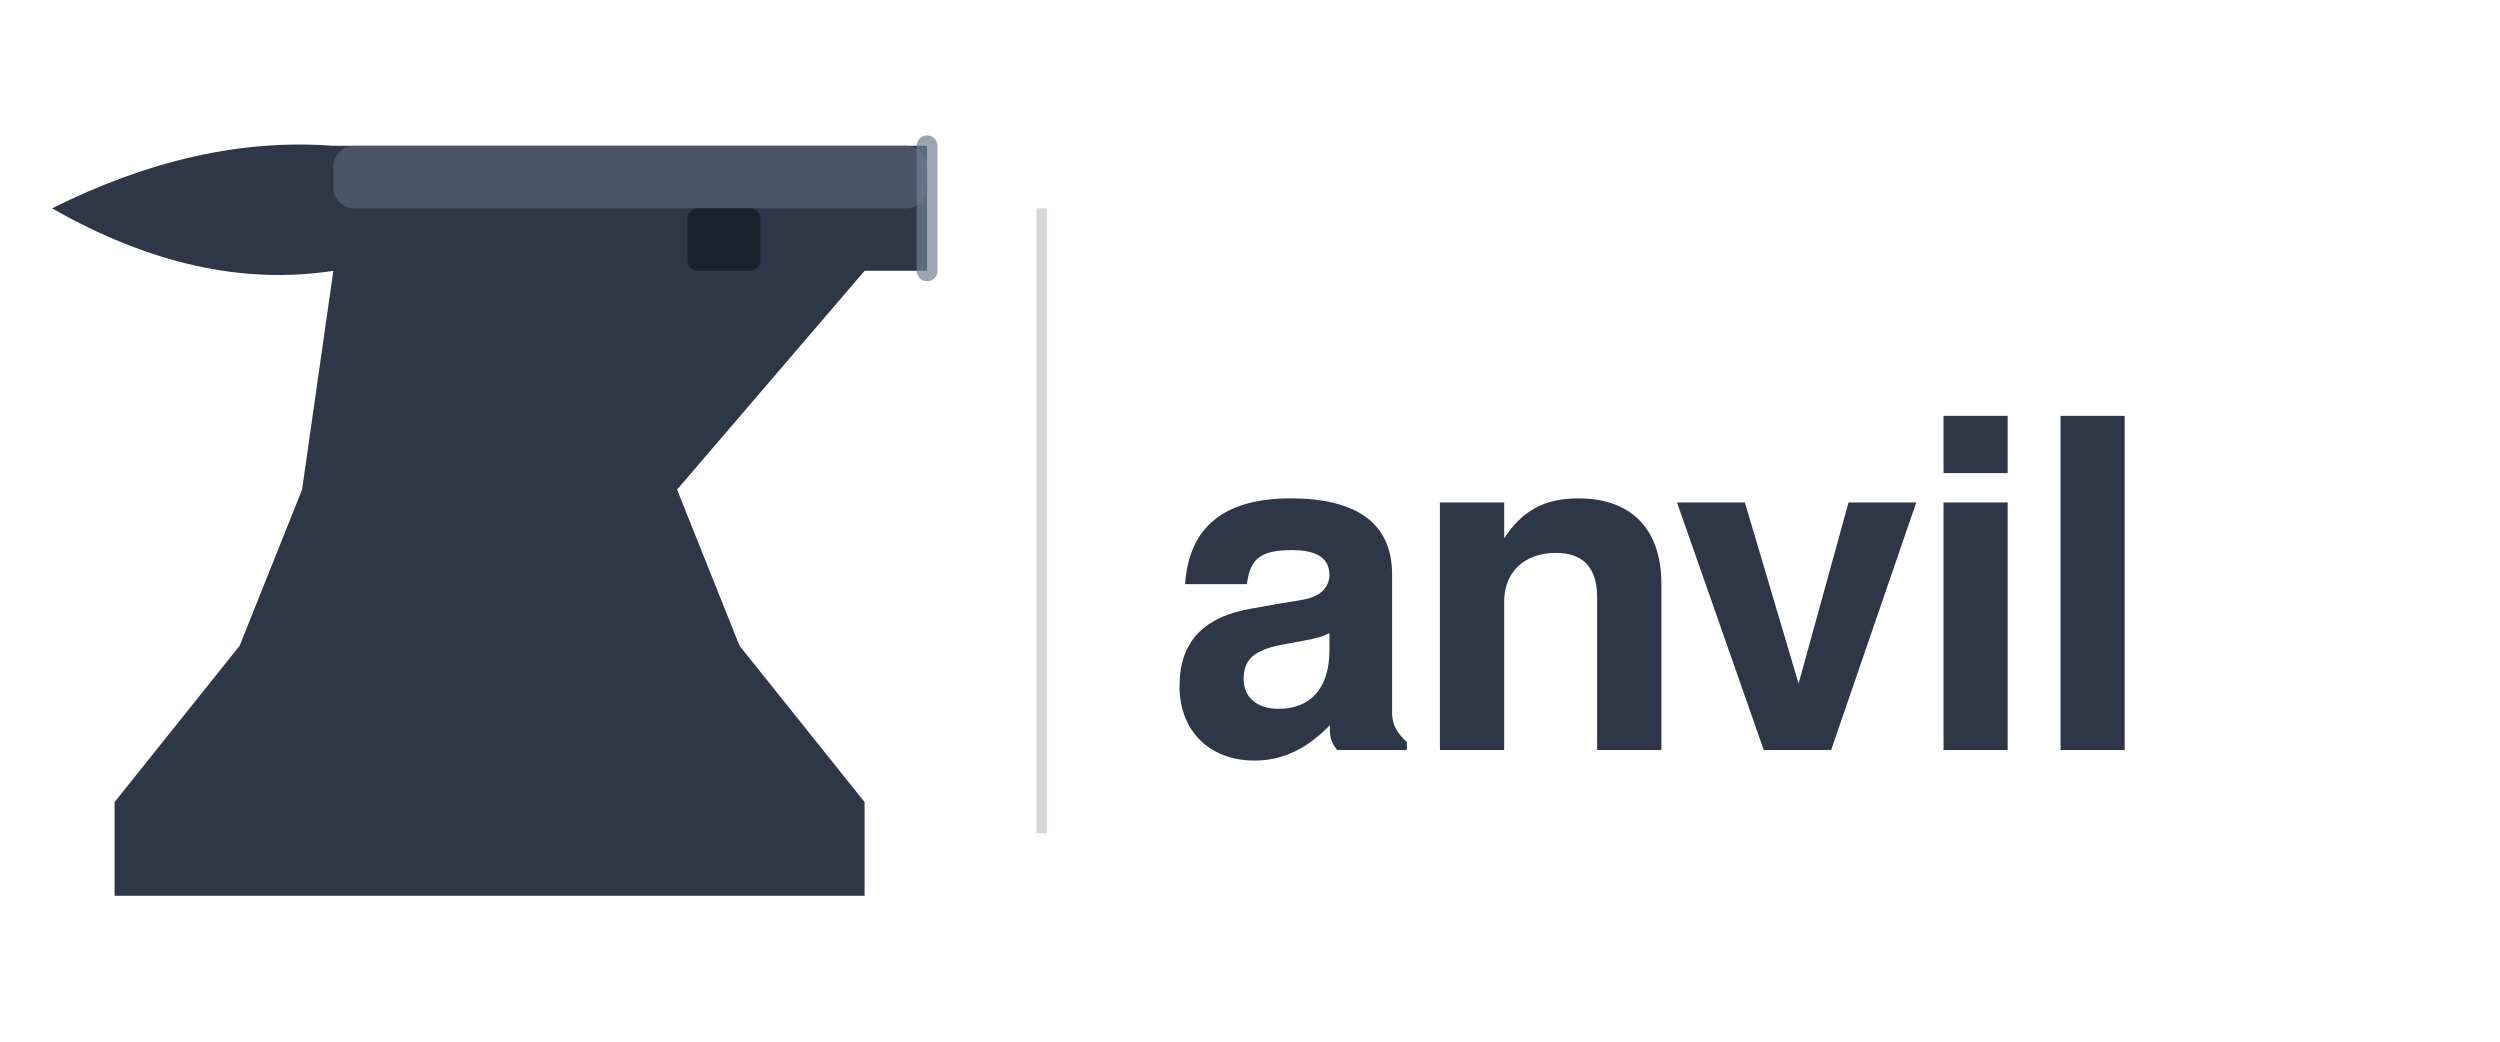
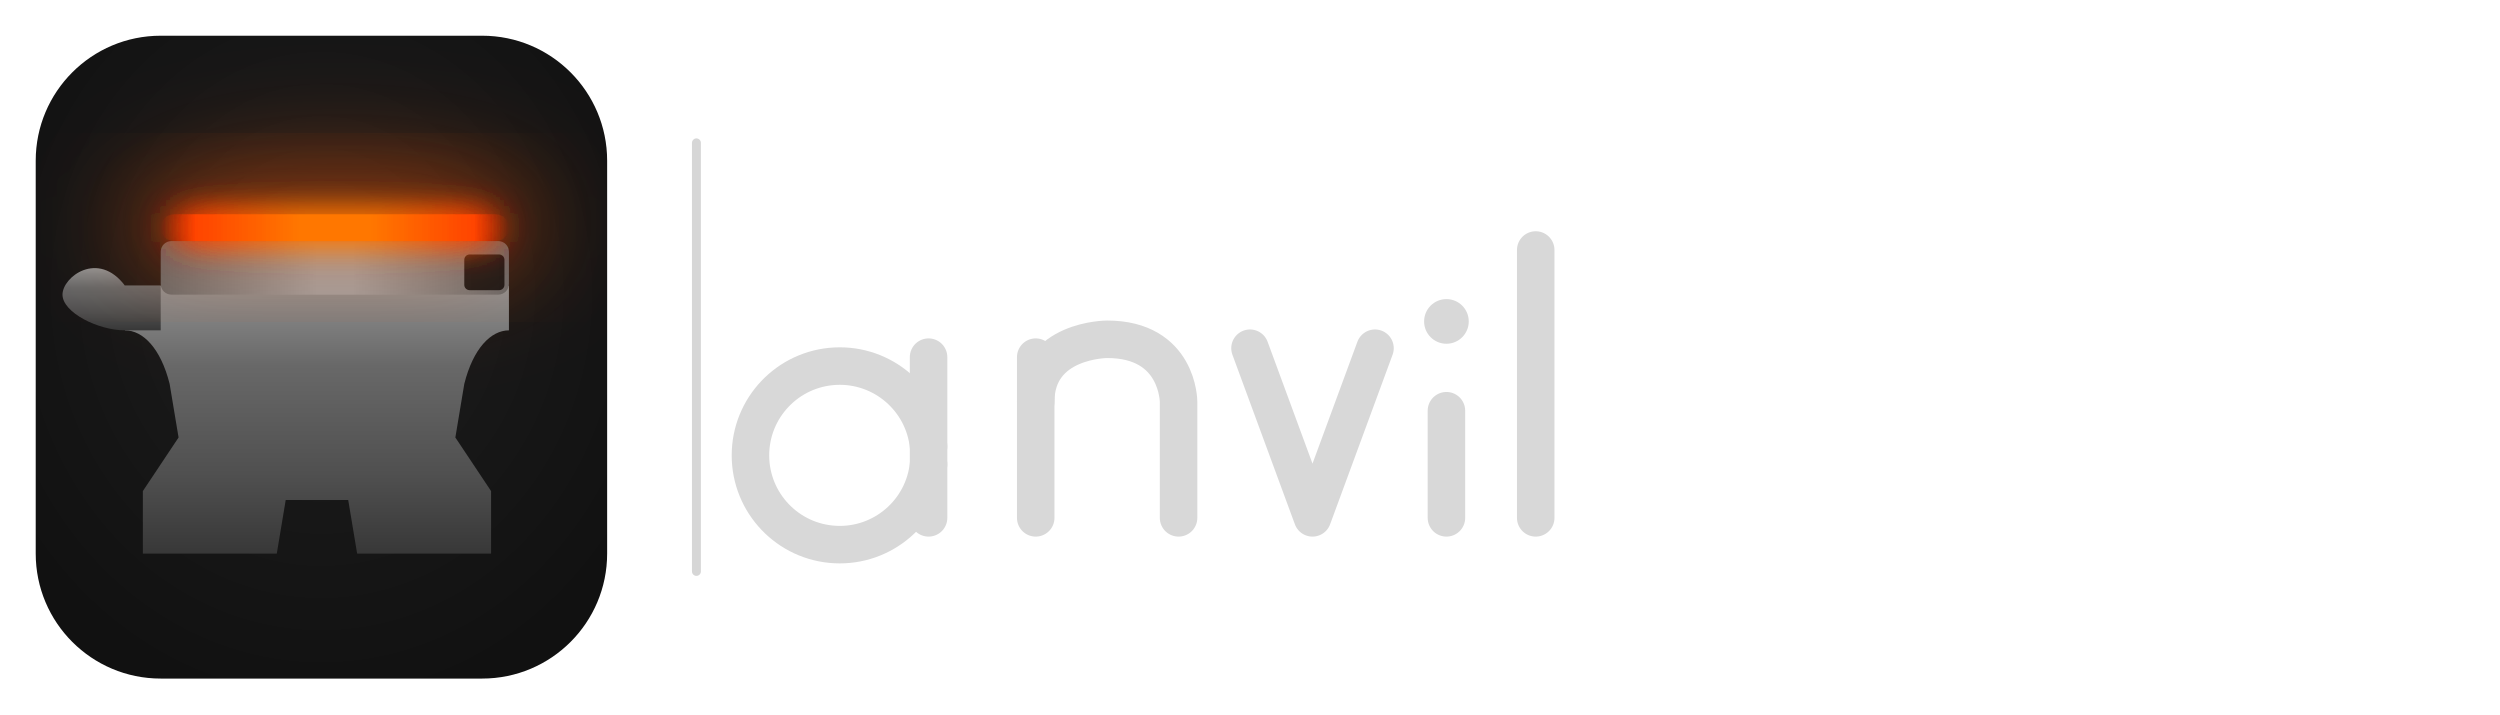
- <svg xmlns="http://www.w3.org/2000/svg" viewBox="0 0 240 100" role="img" aria-label="Anvil">
-   <path d="M 5,20        Q 19,13 32,14        L 89,14        L 89,26        L 83,26        L 65,47        L 71,62        L 83,77        L 83,86        L 11,86        L 11,77        L 23,62        L 29,47        L 32,26        Q 19,28 5,20        Z" fill="#2D3748" />
-   <rect x="32" y="14" width="57" height="6" rx="2" fill="#4A5568" />
-   <rect x="66" y="20" width="7" height="6" rx="1" fill="#1A202C" />
-   <line x1="89" y1="14" x2="89" y2="26" stroke="#718096" stroke-width="2" stroke-linecap="round" opacity="0.7" />
-   <line x1="100" y1="20" x2="100" y2="80" stroke="#2D3748" stroke-width="1" opacity="0.2" />
-   <text x="112" y="72" font-family="'Helvetica Neue', Helvetica, Arial, sans-serif" font-size="44" font-weight="600" letter-spacing="-1" fill="#2D3748">anvil</text>
+ <svg xmlns="http://www.w3.org/2000/svg" viewBox="0 0 280 80">
+   <defs>
+     <radialGradient id="lg-bg" cx="50%" cy="40%" r="65%">
+       <stop offset="0%" stop-color="#1e1e1e" />
+       <stop offset="100%" stop-color="#111111" />
+     </radialGradient>
+     <linearGradient id="lg-steel" x1="0" y1="0" x2="0" y2="1">
+       <stop offset="0%" stop-color="#909090" />
+       <stop offset="30%" stop-color="#686868" />
+       <stop offset="70%" stop-color="#505050" />
+       <stop offset="100%" stop-color="#383838" />
+     </linearGradient>
+     <linearGradient id="lg-face" x1="0" y1="0" x2="1" y2="0">
+       <stop offset="0%" stop-color="#686868" />
+       <stop offset="45%" stop-color="#a0a0a0" />
+       <stop offset="55%" stop-color="#a0a0a0" />
+       <stop offset="100%" stop-color="#686868" />
+     </linearGradient>
+     <linearGradient id="lg-ember" x1="0" y1="0" x2="1" y2="0">
+       <stop offset="0%" stop-color="#bb2200" stop-opacity="0" />
+       <stop offset="10%" stop-color="#ff4400" />
+       <stop offset="40%" stop-color="#ff7700" />
+       <stop offset="60%" stop-color="#ff7700" />
+       <stop offset="90%" stop-color="#ff4400" />
+       <stop offset="100%" stop-color="#bb2200" stop-opacity="0" />
+     </linearGradient>
+     <filter id="lg-glow" x="-30%" y="-600%" width="160%" height="1400%">
+       <feGaussianBlur in="SourceGraphic" stdDeviation="1.8" result="blur" />
+       <feMerge>
+         <feMergeNode in="blur" />
+         <feMergeNode in="blur" />
+         <feMergeNode in="SourceGraphic" />
+       </feMerge>
+     </filter>
+     <filter id="lg-halo" x="-100%" y="-100%" width="300%" height="300%">
+       <feGaussianBlur stdDeviation="6" />
+     </filter>
+     <clipPath id="lg-clip">
+       <rect x="4" y="4" width="64" height="72" rx="14" />
+     </clipPath>
+   </defs>
+   <rect x="4" y="4" width="64" height="72" rx="14" fill="url(#lg-bg)" />
+   <g clip-path="url(#lg-clip)">
+     <ellipse cx="38" cy="25" rx="23" ry="7" fill="#ff5500" opacity="0.35" filter="url(#lg-halo)" />
+     <path d="       M 18,32 L 57,32 L 57,37       C 55,37 53,39 52,43       L 51,49 L 55,55 L 55,62       L 40,62 L 39,56 L 32,56       L 31,62 L 16,62 L 16,55       L 20,49 L 19,43       C 18,39 16,37 14,37       L 14,32 Z     " fill="url(#lg-steel)" />
+     <path d="       M 14,32 L 18,32 L 18,37       C 16,37 14,37 14,37       C 11,37 7,35 7,33       C 7,31 11,28 14,32 Z     " fill="url(#lg-steel)" />
+     <rect x="18" y="27" width="39" height="6" rx="1.2" fill="url(#lg-face)" />
+     <rect x="52" y="28.5" width="4.5" height="4" rx="0.6" fill="#111111" opacity="0.9" />
+     <rect x="15" y="22" width="42" height="7" rx="2.5" fill="#ff5500" opacity="0.38" filter="url(#lg-halo)" />
+     <rect x="18" y="24" width="39" height="3" rx="1.5" fill="url(#lg-ember)" filter="url(#lg-glow)" />
+   </g>
+   <line x1="78" y1="16" x2="78" y2="64" stroke="#777777" stroke-width="1" stroke-linecap="round" opacity="0.3" />
+   <g stroke="#d8d8d8" stroke-width="4.2" stroke-linecap="round" stroke-linejoin="round" fill="none">
+     <path d="M 104,50 A 10,10 0 1,0 104,52" />
+     <line x1="104" y1="40" x2="104" y2="58" />
+     <line x1="116" y1="40" x2="116" y2="58" />
+     <path d="M 116,45 C 116,38 124,38 124,38 C 132,38 132,45 132,45 L 132,58" />
+     <polyline points="140,39 147,58 154,39" />
+     <line x1="162" y1="46" x2="162" y2="58" />
+     <circle cx="162" cy="36" r="2.5" fill="#d8d8d8" stroke="none" />
+     <line x1="172" y1="28" x2="172" y2="58" />
+   </g>
</svg>
